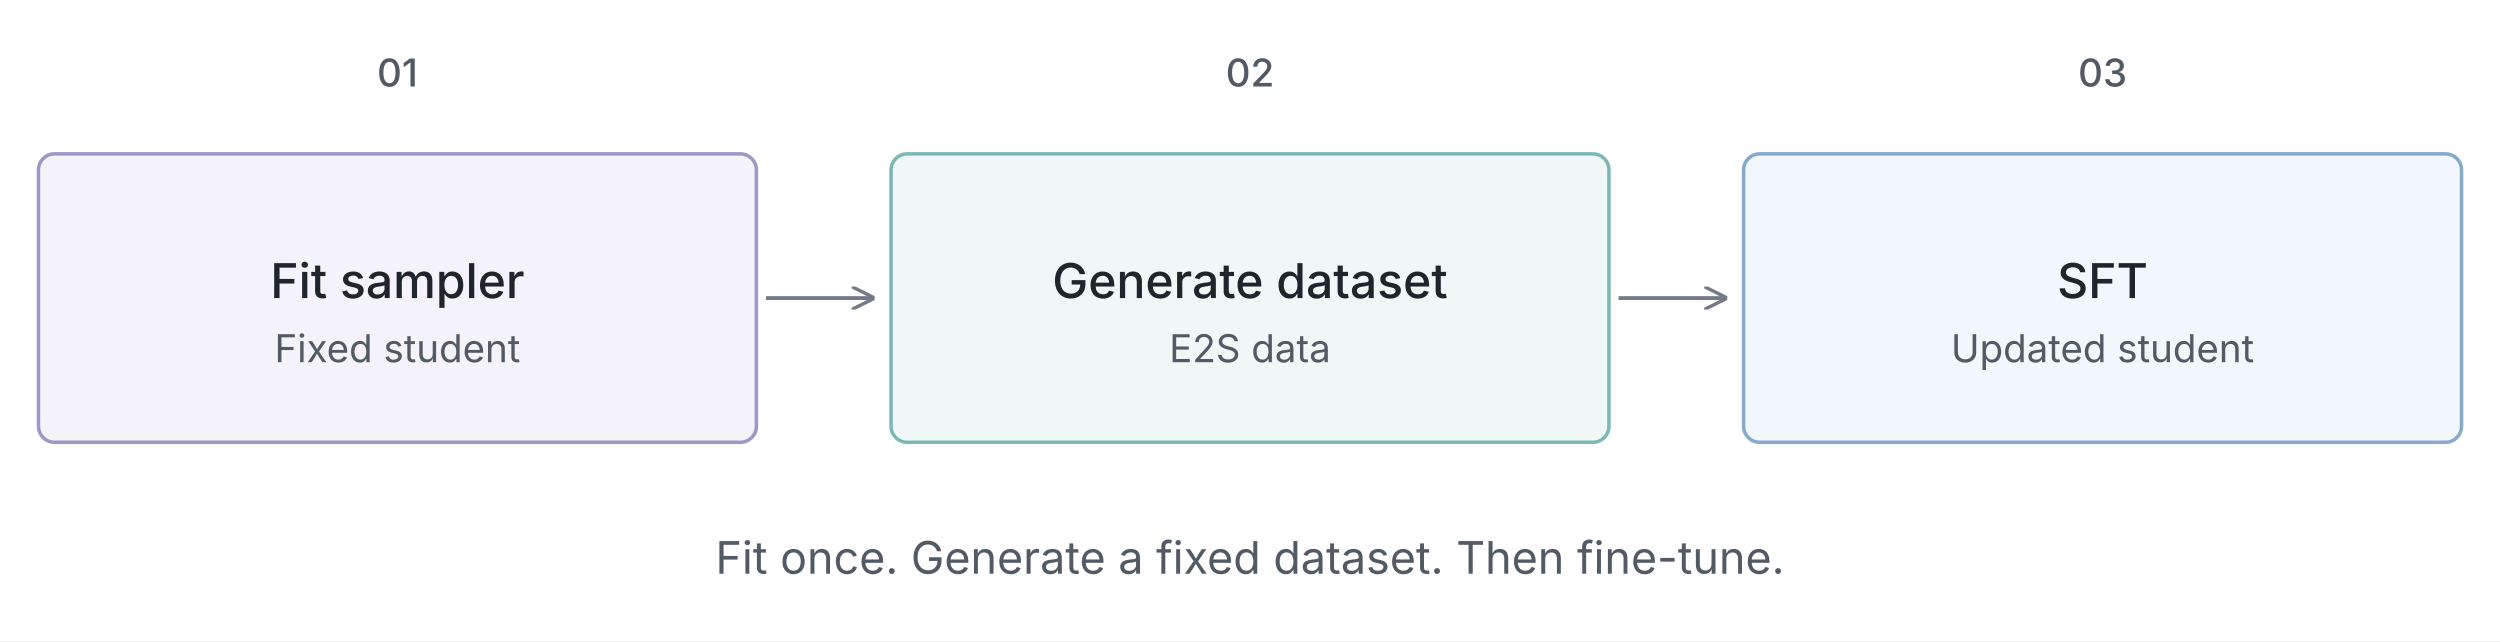
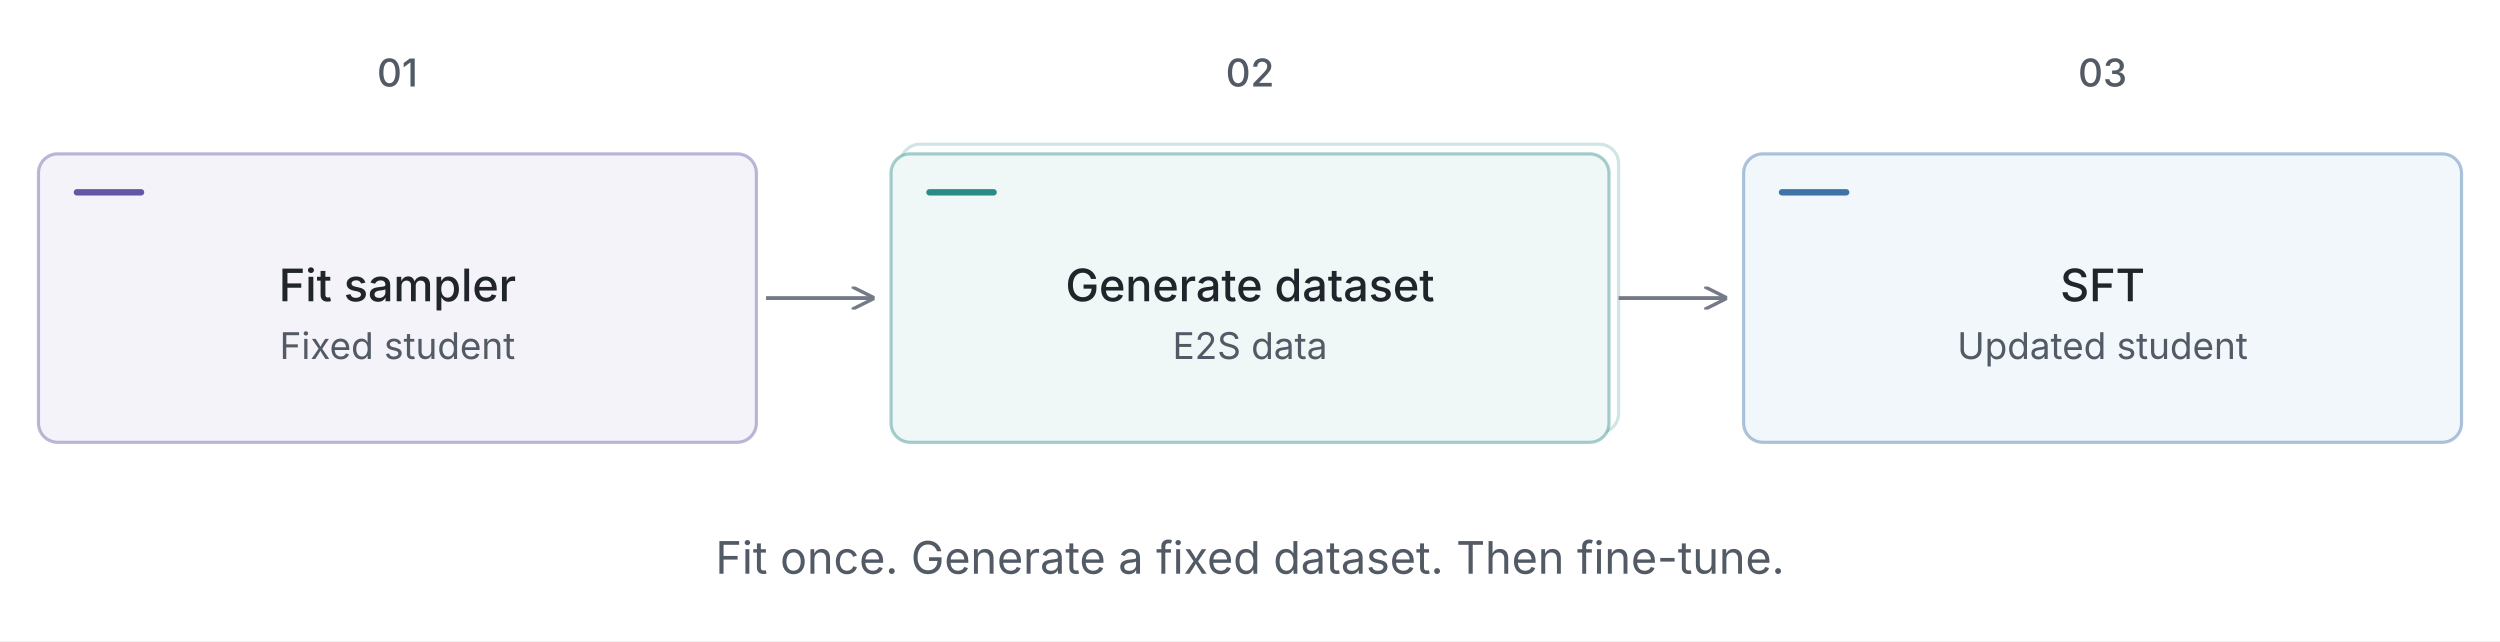
<svg xmlns="http://www.w3.org/2000/svg" viewBox="0 0 780 200" role="img">
  <defs>
    <marker id="arrow" viewBox="0 0 8 8" refX="7" refY="4" markerWidth="6" markerHeight="6" orient="auto-start-reverse">
      <path d="M0 0 L8 4 L0 8" fill="none" stroke="#747b86" stroke-width="1.2" />
    </marker>
  </defs>
  <rect width="100%" height="100%" fill="white" />
  <g font-family="Inter, Helvetica Neue, Arial, sans-serif" fill="#20252c">
    <text x="124" y="27" text-anchor="middle" font-size="12" font-weight="500" fill="#525a65">01</text>
-     <rect x="12" y="48" width="224" height="90" rx="5" fill="#f5f3fa" stroke="#6356a5" stroke-opacity=".6" stroke-width="1.1" />
-     <text x="124.0" y="93.0" text-anchor="middle" font-size="15" font-weight="500" fill="#20252c">Fit sampler</text>
-     <text x="124.0" y="113.0" text-anchor="middle" font-size="12" font-weight="400" fill="#525a65">Fixed student</text>
+     <rect x="12" y="48" width="224" height="90" rx="6" fill="#f5f3fa" stroke="#6356a5" stroke-opacity=".42" stroke-width="1" />
+     <path d="M24 60 H44" stroke="#6356a5" stroke-width="2" stroke-linecap="round" />
+     <text x="124.0" y="94.0" text-anchor="middle" font-size="14" font-weight="500" fill="#20252c">Fit sampler</text>
+     <text x="124.0" y="112.0" text-anchor="middle" font-size="11.5" font-weight="400" fill="#525a65">Fixed student</text>
    <text x="390" y="27" text-anchor="middle" font-size="12" font-weight="500" fill="#525a65">02</text>
-     <rect x="278" y="48" width="224" height="90" rx="5" fill="#eff8f7" stroke="#2b8b88" stroke-opacity=".6" stroke-width="1.1" />
-     <text x="390.0" y="93.0" text-anchor="middle" font-size="15" font-weight="500" fill="#20252c">Generate dataset</text>
-     <text x="390.0" y="113.0" text-anchor="middle" font-size="12" font-weight="400" fill="#525a65">E2S data</text>
+     <rect x="281" y="45" width="224" height="90" rx="6" fill="white" stroke="#2b8b88" stroke-opacity=".22" stroke-width="1" />
+     <rect x="278" y="48" width="224" height="90" rx="6" fill="#eff8f7" stroke="#2b8b88" stroke-opacity=".42" stroke-width="1" />
+     <path d="M290 60 H310" stroke="#2b8b88" stroke-width="2" stroke-linecap="round" />
+     <text x="390.0" y="94.0" text-anchor="middle" font-size="14" font-weight="500" fill="#20252c">Generate dataset</text>
+     <text x="390.0" y="112.0" text-anchor="middle" font-size="11.5" font-weight="400" fill="#525a65">E2S data</text>
    <text x="656" y="27" text-anchor="middle" font-size="12" font-weight="500" fill="#525a65">03</text>
-     <rect x="544" y="48" width="224" height="90" rx="5" fill="#f2f7fc" stroke="#3e73a8" stroke-opacity=".6" stroke-width="1.1" />
-     <text x="656.0" y="93.0" text-anchor="middle" font-size="15" font-weight="500" fill="#20252c">SFT</text>
-     <text x="656.0" y="113.0" text-anchor="middle" font-size="12" font-weight="400" fill="#525a65">Updated student</text>
+     <rect x="544" y="48" width="224" height="90" rx="6" fill="#f2f7fc" stroke="#3e73a8" stroke-opacity=".42" stroke-width="1" />
+     <path d="M556 60 H576" stroke="#3e73a8" stroke-width="2" stroke-linecap="round" />
+     <text x="656.0" y="94.0" text-anchor="middle" font-size="14" font-weight="500" fill="#20252c">SFT</text>
+     <text x="656.0" y="112.0" text-anchor="middle" font-size="11.5" font-weight="400" fill="#525a65">Updated student</text>
    <path d="M239 93 H272" fill="none" stroke="#747b86" stroke-width="1.2" marker-end="url(#arrow)" />
    <path d="M505 93 H538" fill="none" stroke="#747b86" stroke-width="1.2" marker-end="url(#arrow)" />
    <text x="390" y="179" text-anchor="middle" font-size="14" font-weight="400" fill="#525a65">Fit once. Generate a fixed dataset. Then fine-tune.</text>
  </g>
</svg>
